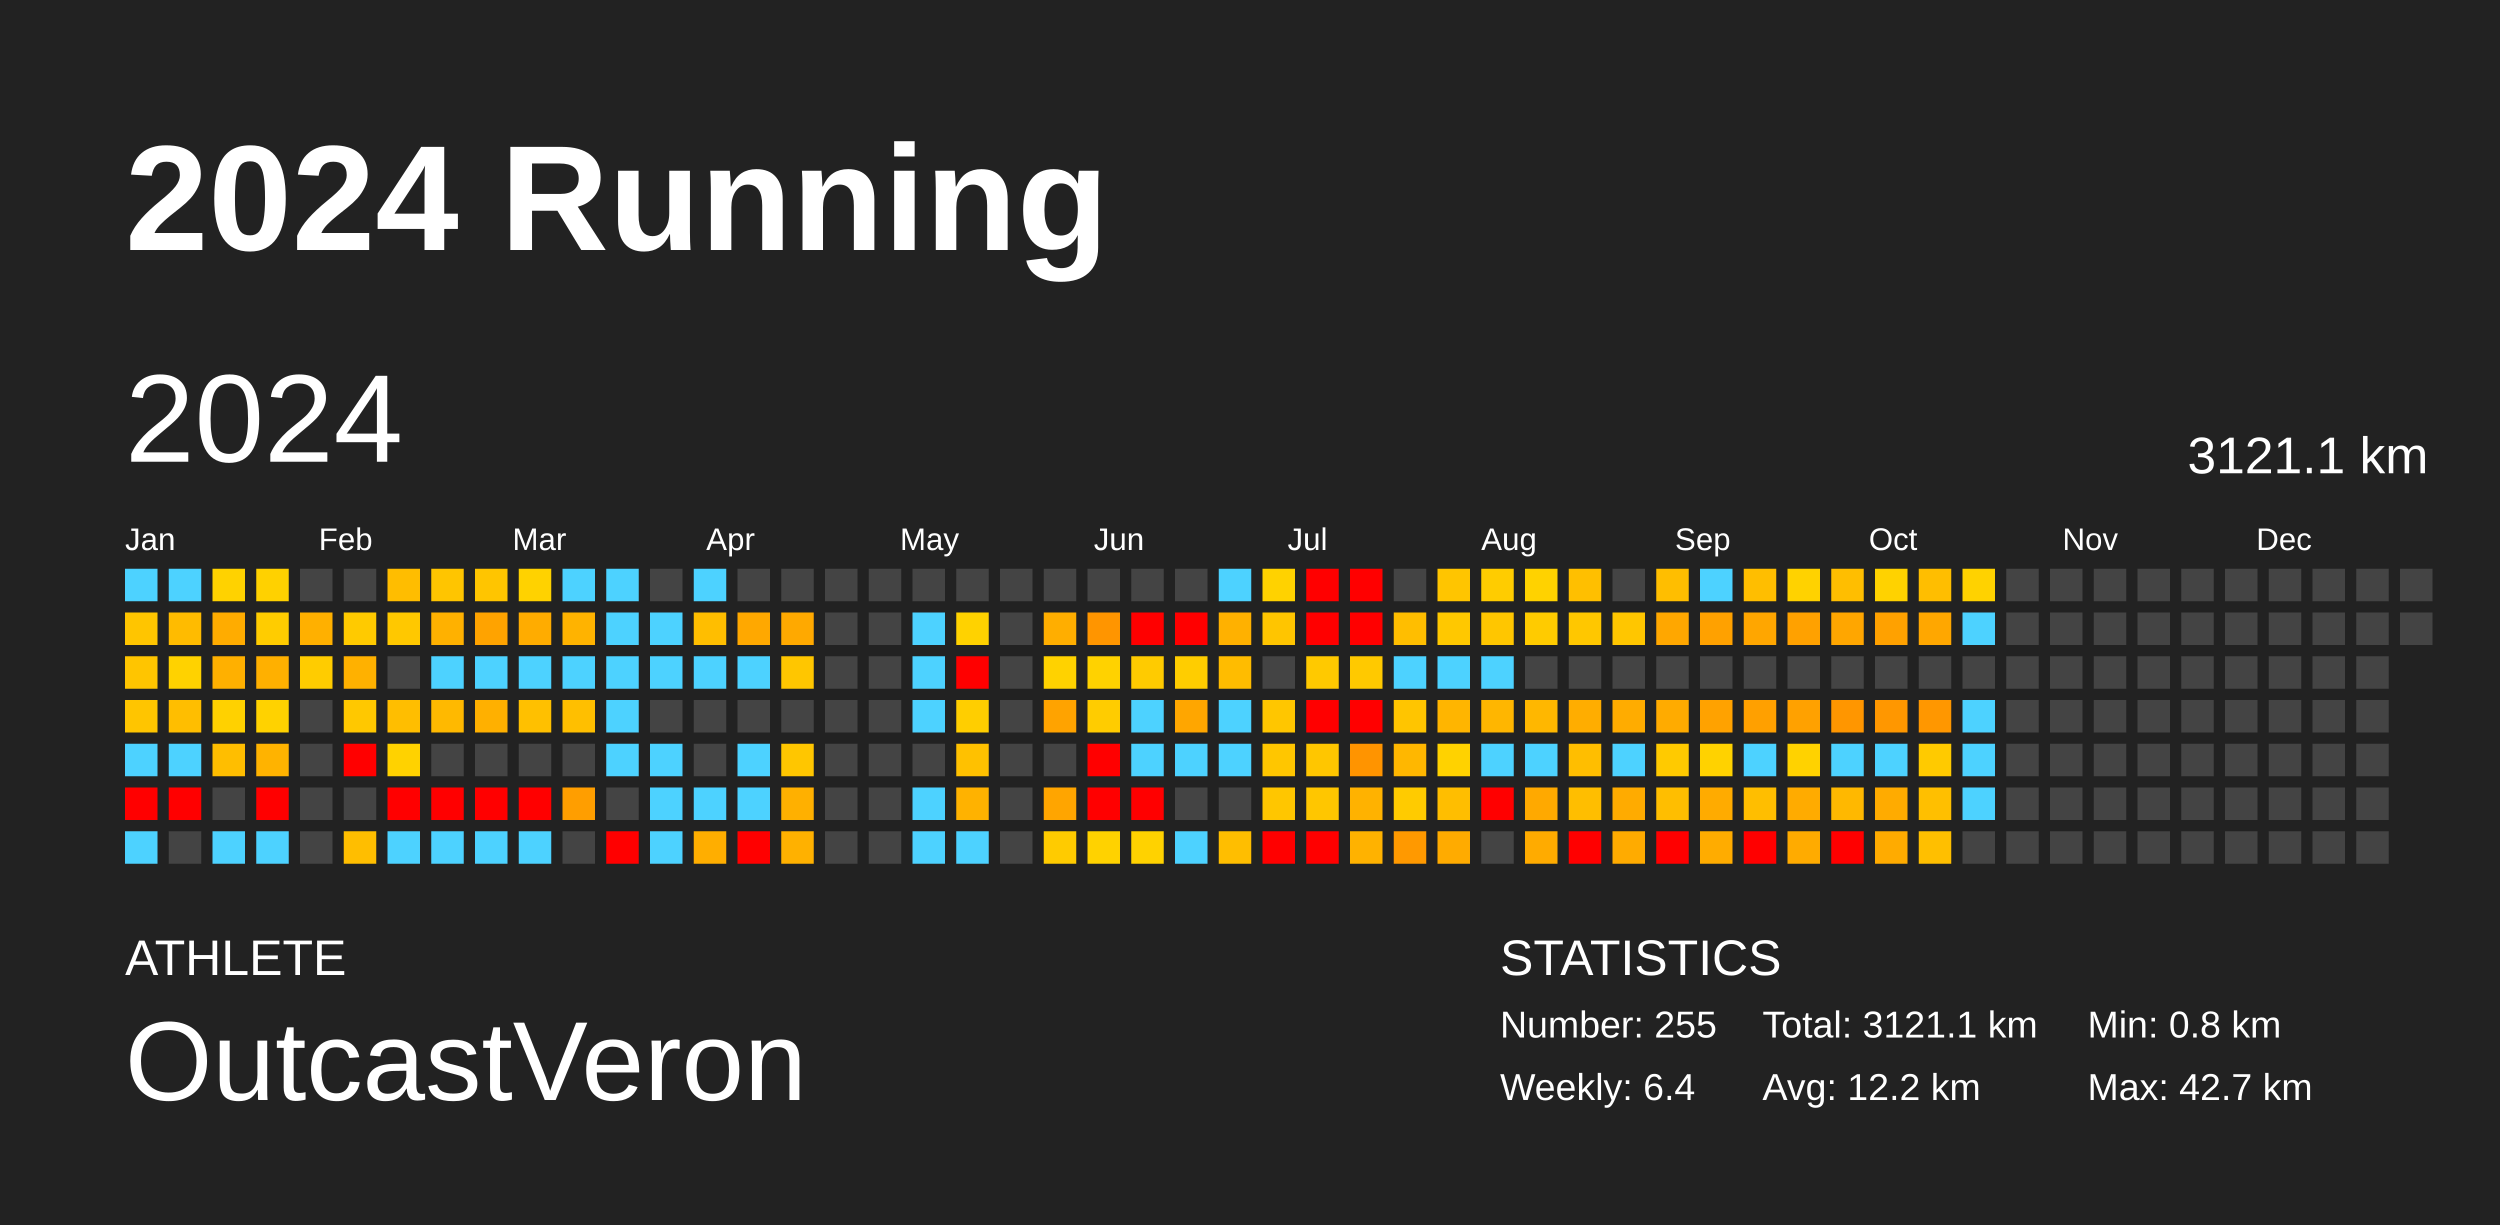
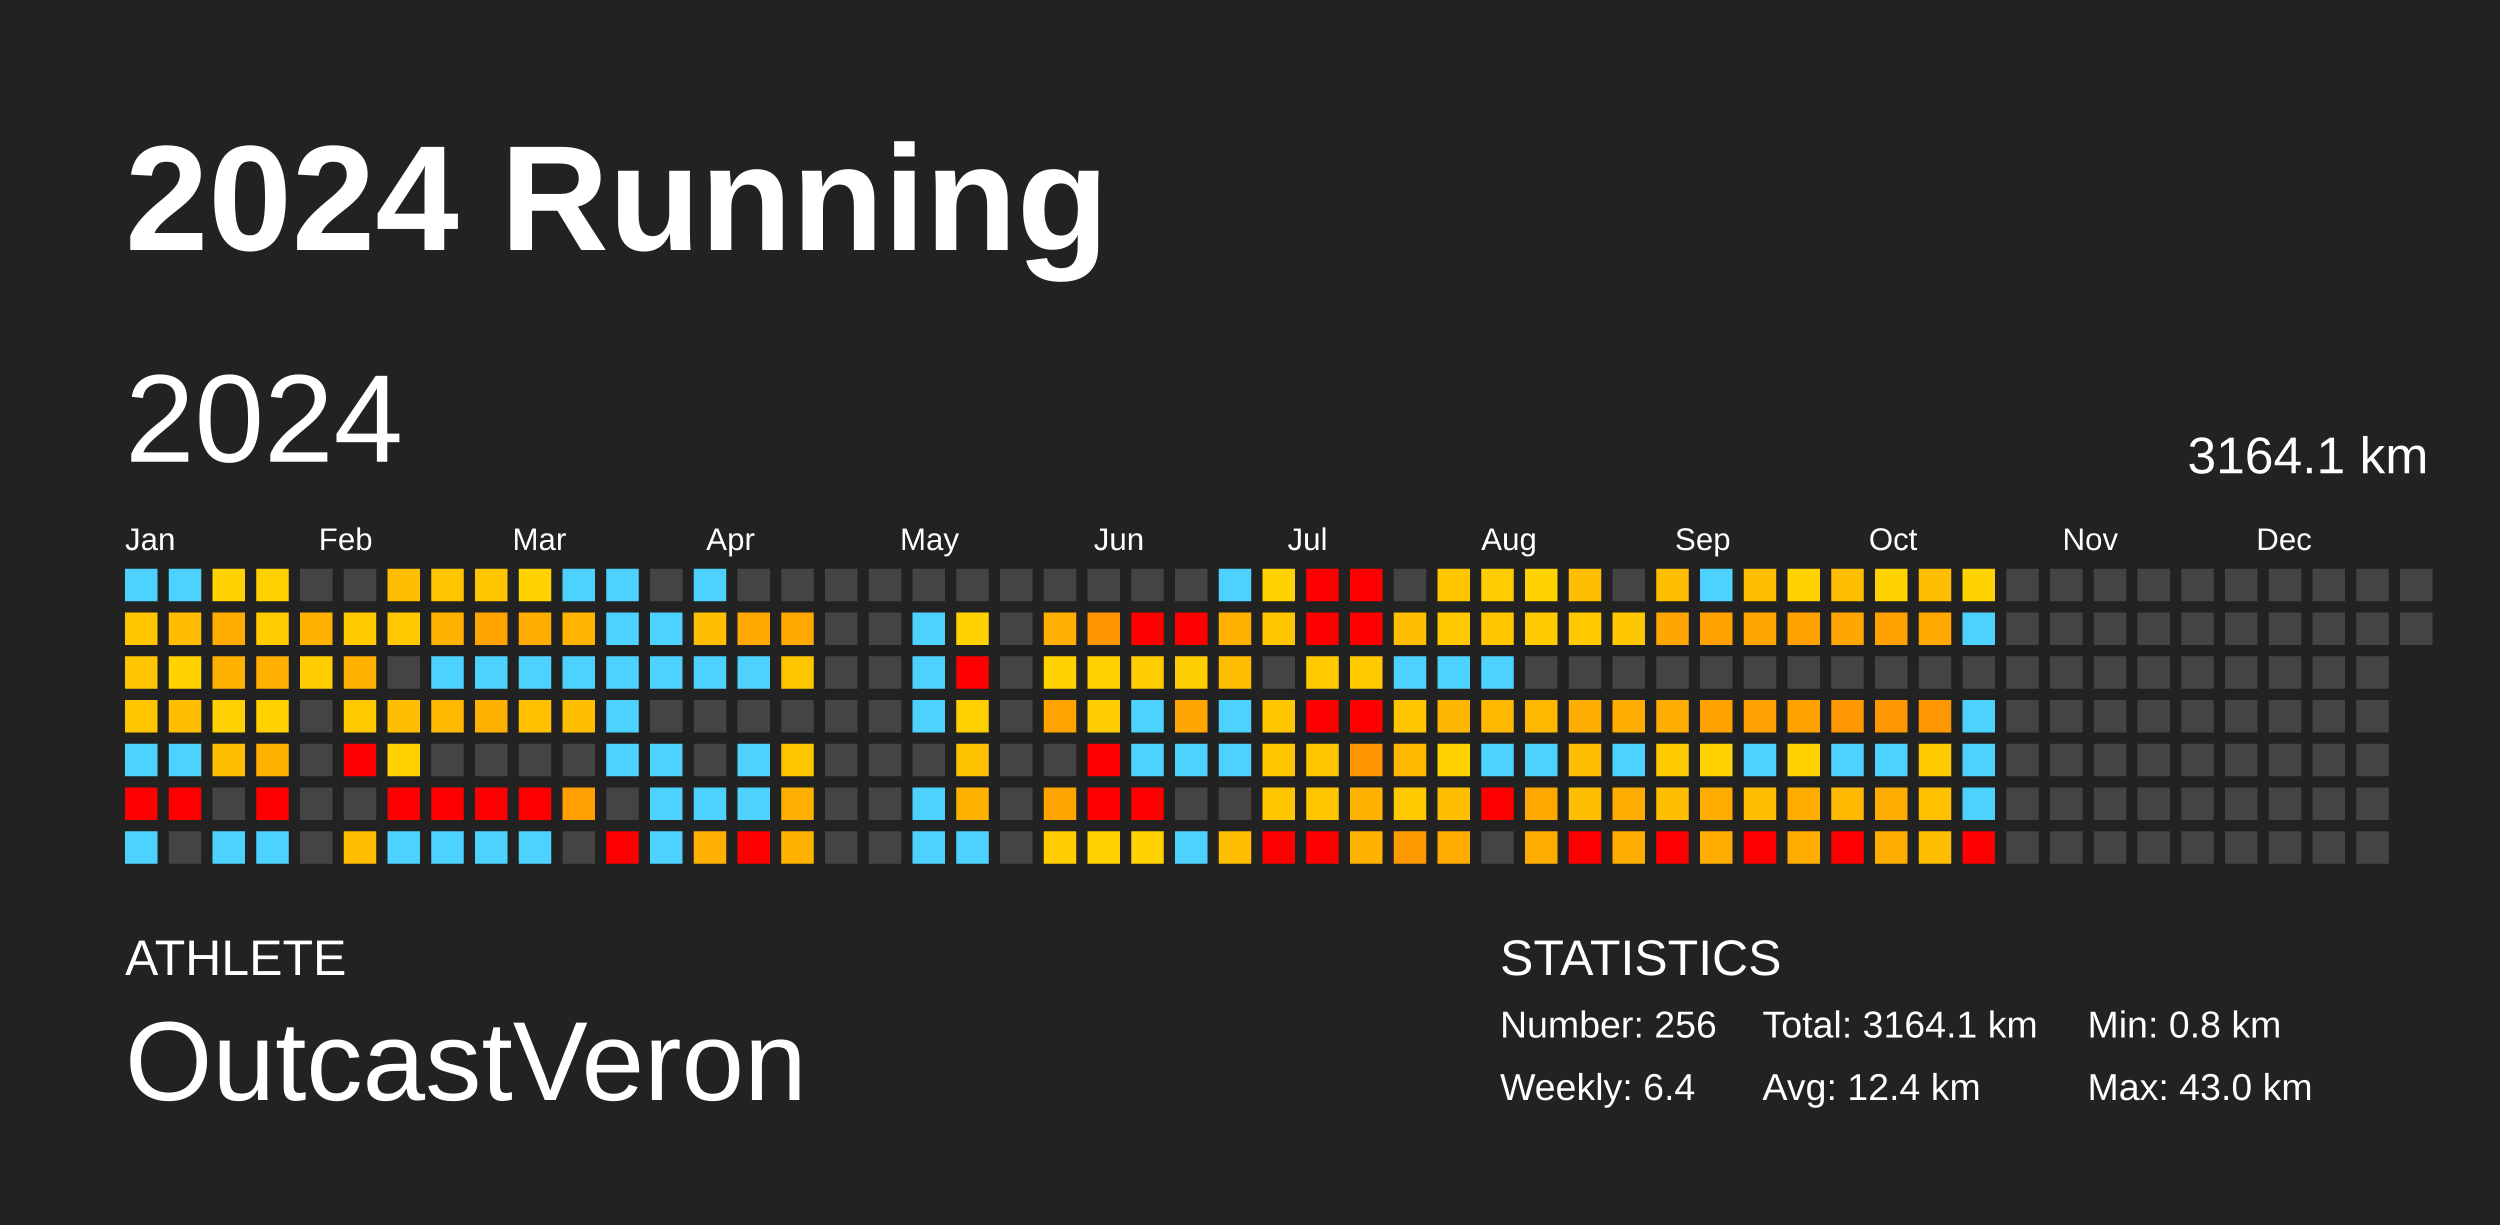
<svg xmlns="http://www.w3.org/2000/svg" baseProfile="full" height="98mm" version="1.1" viewBox="0,0,200,98" width="200mm">
  <defs />
  <rect fill="#222222" height="98" width="200" x="0" y="0" />
  <text fill="#FFFFFF" style="font-size:12px; font-family:Arial; font-weight:bold;" x="10" y="20">2024 Running</text>
  <text fill="#FFFFFF" style="font-size:4px; font-family:Arial" x="10" y="78">ATHLETE</text>
  <text fill="#FFFFFF" style="font-size:9px; font-family:Arial" x="10" y="88">OutcastVeron</text>
  <text fill="#FFFFFF" style="font-size:4px; font-family:Arial" x="120" y="78">STATISTICS</text>
-   <text fill="#FFFFFF" style="font-size:3px; font-family:Arial" x="120" y="83">Number: 255</text>
+   <text fill="#FFFFFF" style="font-size:3px; font-family:Arial" x="120" y="83">Number: 256</text>
  <text fill="#FFFFFF" style="font-size:3px; font-family:Arial" x="120" y="88">Weekly: 6.4</text>
-   <text fill="#FFFFFF" style="font-size:3px; font-family:Arial" x="141" y="83">Total: 3121.1 km</text>
-   <text fill="#FFFFFF" style="font-size:3px; font-family:Arial" x="141" y="88">Avg: 12.2 km</text>
+   <text fill="#FFFFFF" style="font-size:3px; font-family:Arial" x="141" y="83">Total: 3164.1 km</text>
+   <text fill="#FFFFFF" style="font-size:3px; font-family:Arial" x="141" y="88">Avg: 12.4 km</text>
  <text fill="#FFFFFF" style="font-size:3px; font-family:Arial" x="167" y="83">Min: 0.8 km</text>
-   <text fill="#FFFFFF" style="font-size:3px; font-family:Arial" x="167" y="88">Max: 42.7 km</text>
+   <text fill="#FFFFFF" style="font-size:3px; font-family:Arial" x="167" y="88">Max: 43.0 km</text>
  <text dominant-baseline="hanging" fill="#FFFFFF" style="font-size:10.0px; font-family:Arial;" x="10" y="30">2024</text>
-   <text dominant-baseline="hanging" fill="#FFFFFF" style="font-size:4.125px; font-family:Arial;" x="175" y="35">3121.1 km</text>
+   <text dominant-baseline="hanging" fill="#FFFFFF" style="font-size:4.125px; font-family:Arial;" x="175" y="35">3164.1 km</text>
  <text fill="#FFFFFF" style="font-size:2.5px; font-family:Arial" x="10.0" y="44">Jan</text>
  <text fill="#FFFFFF" style="font-size:2.5px; font-family:Arial" x="25.5" y="44">Feb</text>
  <text fill="#FFFFFF" style="font-size:2.5px; font-family:Arial" x="41.0" y="44">Mar</text>
  <text fill="#FFFFFF" style="font-size:2.5px; font-family:Arial" x="56.5" y="44">Apr</text>
  <text fill="#FFFFFF" style="font-size:2.5px; font-family:Arial" x="72.0" y="44">May</text>
  <text fill="#FFFFFF" style="font-size:2.5px; font-family:Arial" x="87.5" y="44">Jun</text>
  <text fill="#FFFFFF" style="font-size:2.5px; font-family:Arial" x="103.0" y="44">Jul</text>
  <text fill="#FFFFFF" style="font-size:2.5px; font-family:Arial" x="118.5" y="44">Aug</text>
  <text fill="#FFFFFF" style="font-size:2.5px; font-family:Arial" x="134.0" y="44">Sep</text>
  <text fill="#FFFFFF" style="font-size:2.5px; font-family:Arial" x="149.5" y="44">Oct</text>
  <text fill="#FFFFFF" style="font-size:2.5px; font-family:Arial" x="165.0" y="44">Nov</text>
  <text fill="#FFFFFF" style="font-size:2.5px; font-family:Arial" x="180.5" y="44">Dec</text>
  <rect fill="#4dd2ff" height="2.6" width="2.6" x="10.0" y="45.5" />
-   <rect fill="#ffc500" height="2.6" width="2.6" x="10.0" y="49.0" />
+   <rect fill="#ffc600" height="2.6" width="2.6" x="10.0" y="49.0" />
  <rect fill="#ffc500" height="2.6" width="2.6" x="10.0" y="52.5" />
-   <rect fill="#ffc500" height="2.6" width="2.6" x="10.0" y="56.0" />
+   <rect fill="#ffc600" height="2.6" width="2.6" x="10.0" y="56.0" />
  <rect fill="#4dd2ff" height="2.6" width="2.6" x="10.0" y="59.5" />
  <rect fill="red" height="2.6" width="2.6" x="10.0" y="63.0" />
  <rect fill="#4dd2ff" height="2.6" width="2.6" x="10.0" y="66.5" />
  <rect fill="#4dd2ff" height="2.6" width="2.6" x="13.5" y="45.5" />
-   <rect fill="#ffbb00" height="2.6" width="2.6" x="13.5" y="49.0" />
+   <rect fill="#ffbc00" height="2.6" width="2.6" x="13.5" y="49.0" />
  <rect fill="#ffd200" height="2.6" width="2.6" x="13.5" y="52.5" />
  <rect fill="#ffbe00" height="2.6" width="2.6" x="13.5" y="56.0" />
  <rect fill="#4dd2ff" height="2.6" width="2.6" x="13.5" y="59.5" />
  <rect fill="red" height="2.6" width="2.6" x="13.5" y="63.0" />
  <rect fill="#444444" height="2.6" width="2.6" x="13.5" y="66.5" />
  <rect fill="#ffd200" height="2.6" width="2.6" x="17.0" y="45.5" />
  <rect fill="#ffac00" height="2.6" width="2.6" x="17.0" y="49.0" />
-   <rect fill="#ffb000" height="2.6" width="2.6" x="17.0" y="52.5" />
+   <rect fill="#ffb100" height="2.6" width="2.6" x="17.0" y="52.5" />
  <rect fill="#ffd100" height="2.6" width="2.6" x="17.0" y="56.0" />
-   <rect fill="#ffbe00" height="2.6" width="2.6" x="17.0" y="59.5" />
+   <rect fill="#ffbf00" height="2.6" width="2.6" x="17.0" y="59.5" />
  <rect fill="#444444" height="2.6" width="2.6" x="17.0" y="63.0" />
  <rect fill="#4dd2ff" height="2.6" width="2.6" x="17.0" y="66.5" />
  <rect fill="#ffd100" height="2.6" width="2.6" x="20.5" y="45.5" />
  <rect fill="#ffcc00" height="2.6" width="2.6" x="20.5" y="49.0" />
  <rect fill="#ffb000" height="2.6" width="2.6" x="20.5" y="52.5" />
  <rect fill="#ffd200" height="2.6" width="2.6" x="20.5" y="56.0" />
  <rect fill="#ffb300" height="2.6" width="2.6" x="20.5" y="59.5" />
  <rect fill="red" height="2.6" width="2.6" x="20.5" y="63.0" />
  <rect fill="#4dd2ff" height="2.6" width="2.6" x="20.5" y="66.5" />
  <rect fill="#444444" height="2.6" width="2.6" x="24.0" y="45.5" />
-   <rect fill="#ffb000" height="2.6" width="2.6" x="24.0" y="49.0" />
+   <rect fill="#ffb100" height="2.6" width="2.6" x="24.0" y="49.0" />
  <rect fill="#ffcc00" height="2.6" width="2.6" x="24.0" y="52.5" />
  <rect fill="#444444" height="2.6" width="2.6" x="24.0" y="56.0" />
  <rect fill="#444444" height="2.6" width="2.6" x="24.0" y="59.5" />
  <rect fill="#444444" height="2.6" width="2.6" x="24.0" y="63.0" />
  <rect fill="#444444" height="2.6" width="2.6" x="24.0" y="66.5" />
  <rect fill="#444444" height="2.6" width="2.6" x="27.5" y="45.5" />
  <rect fill="#ffca00" height="2.6" width="2.6" x="27.5" y="49.0" />
-   <rect fill="#ffb100" height="2.6" width="2.6" x="27.5" y="52.5" />
-   <rect fill="#ffc800" height="2.6" width="2.6" x="27.5" y="56.0" />
+   <rect fill="#ffb200" height="2.6" width="2.6" x="27.5" y="52.5" />
+   <rect fill="#ffc900" height="2.6" width="2.6" x="27.5" y="56.0" />
  <rect fill="red" height="2.6" width="2.6" x="27.5" y="59.5" />
  <rect fill="#444444" height="2.6" width="2.6" x="27.5" y="63.0" />
  <rect fill="#ffbe00" height="2.6" width="2.6" x="27.5" y="66.5" />
-   <rect fill="#ffbd00" height="2.6" width="2.6" x="31.0" y="45.5" />
+   <rect fill="#ffbe00" height="2.6" width="2.6" x="31.0" y="45.5" />
  <rect fill="#ffc800" height="2.6" width="2.6" x="31.0" y="49.0" />
  <rect fill="#444444" height="2.6" width="2.6" x="31.0" y="52.5" />
  <rect fill="#ffbe00" height="2.6" width="2.6" x="31.0" y="56.0" />
  <rect fill="#ffd200" height="2.6" width="2.6" x="31.0" y="59.5" />
  <rect fill="red" height="2.6" width="2.6" x="31.0" y="63.0" />
  <rect fill="#4dd2ff" height="2.6" width="2.6" x="31.0" y="66.5" />
  <rect fill="#ffc500" height="2.6" width="2.6" x="34.5" y="45.5" />
  <rect fill="#ffb100" height="2.6" width="2.6" x="34.5" y="49.0" />
  <rect fill="#4dd2ff" height="2.6" width="2.6" x="34.5" y="52.5" />
  <rect fill="#ffb900" height="2.6" width="2.6" x="34.5" y="56.0" />
  <rect fill="#444444" height="2.6" width="2.6" x="34.5" y="59.5" />
  <rect fill="red" height="2.6" width="2.6" x="34.5" y="63.0" />
  <rect fill="#4dd2ff" height="2.6" width="2.6" x="34.5" y="66.5" />
-   <rect fill="#ffc500" height="2.6" width="2.6" x="38.0" y="45.5" />
+   <rect fill="#ffc600" height="2.6" width="2.6" x="38.0" y="45.5" />
  <rect fill="#ffa300" height="2.6" width="2.6" x="38.0" y="49.0" />
  <rect fill="#4dd2ff" height="2.6" width="2.6" x="38.0" y="52.5" />
-   <rect fill="#ffb000" height="2.6" width="2.6" x="38.0" y="56.0" />
+   <rect fill="#ffb100" height="2.6" width="2.6" x="38.0" y="56.0" />
  <rect fill="#444444" height="2.6" width="2.6" x="38.0" y="59.5" />
  <rect fill="red" height="2.6" width="2.6" x="38.0" y="63.0" />
  <rect fill="#4dd2ff" height="2.6" width="2.6" x="38.0" y="66.5" />
  <rect fill="#ffd200" height="2.6" width="2.6" x="41.5" y="45.5" />
-   <rect fill="#ffac00" height="2.6" width="2.6" x="41.5" y="49.0" />
+   <rect fill="#ffad00" height="2.6" width="2.6" x="41.5" y="49.0" />
  <rect fill="#4dd2ff" height="2.6" width="2.6" x="41.5" y="52.5" />
  <rect fill="#ffc000" height="2.6" width="2.6" x="41.5" y="56.0" />
  <rect fill="#444444" height="2.6" width="2.6" x="41.5" y="59.5" />
  <rect fill="red" height="2.6" width="2.6" x="41.5" y="63.0" />
  <rect fill="#4dd2ff" height="2.6" width="2.6" x="41.5" y="66.5" />
  <rect fill="#4dd2ff" height="2.6" width="2.6" x="45.0" y="45.5" />
-   <rect fill="#ffb300" height="2.6" width="2.6" x="45.0" y="49.0" />
+   <rect fill="#ffb400" height="2.6" width="2.6" x="45.0" y="49.0" />
  <rect fill="#4dd2ff" height="2.6" width="2.6" x="45.0" y="52.5" />
  <rect fill="#ffbf00" height="2.6" width="2.6" x="45.0" y="56.0" />
  <rect fill="#444444" height="2.6" width="2.6" x="45.0" y="59.5" />
-   <rect fill="#ff9e00" height="2.6" width="2.6" x="45.0" y="63.0" />
+   <rect fill="#ff9f00" height="2.6" width="2.6" x="45.0" y="63.0" />
  <rect fill="#444444" height="2.6" width="2.6" x="45.0" y="66.5" />
  <rect fill="#4dd2ff" height="2.6" width="2.6" x="48.5" y="45.5" />
  <rect fill="#4dd2ff" height="2.6" width="2.6" x="48.5" y="49.0" />
  <rect fill="#4dd2ff" height="2.6" width="2.6" x="48.5" y="52.5" />
  <rect fill="#4dd2ff" height="2.6" width="2.6" x="48.5" y="56.0" />
  <rect fill="#4dd2ff" height="2.6" width="2.6" x="48.5" y="59.5" />
  <rect fill="#444444" height="2.6" width="2.6" x="48.5" y="63.0" />
  <rect fill="red" height="2.6" width="2.6" x="48.5" y="66.5" />
  <rect fill="#444444" height="2.6" width="2.6" x="52.0" y="45.5" />
  <rect fill="#4dd2ff" height="2.6" width="2.6" x="52.0" y="49.0" />
  <rect fill="#4dd2ff" height="2.6" width="2.6" x="52.0" y="52.5" />
  <rect fill="#444444" height="2.6" width="2.6" x="52.0" y="56.0" />
  <rect fill="#4dd2ff" height="2.6" width="2.6" x="52.0" y="59.5" />
  <rect fill="#4dd2ff" height="2.6" width="2.6" x="52.0" y="63.0" />
  <rect fill="#4dd2ff" height="2.6" width="2.6" x="52.0" y="66.5" />
  <rect fill="#4dd2ff" height="2.6" width="2.6" x="55.5" y="45.5" />
  <rect fill="#ffbe00" height="2.6" width="2.6" x="55.5" y="49.0" />
  <rect fill="#4dd2ff" height="2.6" width="2.6" x="55.5" y="52.5" />
  <rect fill="#444444" height="2.6" width="2.6" x="55.5" y="56.0" />
  <rect fill="#444444" height="2.6" width="2.6" x="55.5" y="59.5" />
  <rect fill="#4dd2ff" height="2.6" width="2.6" x="55.5" y="63.0" />
-   <rect fill="#ffae00" height="2.6" width="2.6" x="55.5" y="66.5" />
+   <rect fill="#ffaf00" height="2.6" width="2.6" x="55.5" y="66.5" />
  <rect fill="#444444" height="2.6" width="2.6" x="59.0" y="45.5" />
  <rect fill="#ffa800" height="2.6" width="2.6" x="59.0" y="49.0" />
  <rect fill="#4dd2ff" height="2.6" width="2.6" x="59.0" y="52.5" />
  <rect fill="#444444" height="2.6" width="2.6" x="59.0" y="56.0" />
  <rect fill="#4dd2ff" height="2.6" width="2.6" x="59.0" y="59.5" />
  <rect fill="#4dd2ff" height="2.6" width="2.6" x="59.0" y="63.0" />
  <rect fill="red" height="2.6" width="2.6" x="59.0" y="66.5" />
  <rect fill="#444444" height="2.6" width="2.6" x="62.5" y="45.5" />
  <rect fill="#ffa900" height="2.6" width="2.6" x="62.5" y="49.0" />
  <rect fill="#ffc600" height="2.6" width="2.6" x="62.5" y="52.5" />
  <rect fill="#444444" height="2.6" width="2.6" x="62.5" y="56.0" />
  <rect fill="#ffc600" height="2.6" width="2.6" x="62.5" y="59.5" />
  <rect fill="#ffb000" height="2.6" width="2.6" x="62.5" y="63.0" />
-   <rect fill="#ffb100" height="2.6" width="2.6" x="62.5" y="66.5" />
+   <rect fill="#ffb200" height="2.6" width="2.6" x="62.5" y="66.5" />
  <rect fill="#444444" height="2.6" width="2.6" x="66.0" y="45.5" />
  <rect fill="#444444" height="2.6" width="2.6" x="66.0" y="49.0" />
  <rect fill="#444444" height="2.6" width="2.6" x="66.0" y="52.5" />
  <rect fill="#444444" height="2.6" width="2.6" x="66.0" y="56.0" />
  <rect fill="#444444" height="2.6" width="2.6" x="66.0" y="59.5" />
  <rect fill="#444444" height="2.6" width="2.6" x="66.0" y="63.0" />
  <rect fill="#444444" height="2.6" width="2.6" x="66.0" y="66.5" />
  <rect fill="#444444" height="2.6" width="2.6" x="69.5" y="45.5" />
  <rect fill="#444444" height="2.6" width="2.6" x="69.5" y="49.0" />
  <rect fill="#444444" height="2.6" width="2.6" x="69.5" y="52.5" />
  <rect fill="#444444" height="2.6" width="2.6" x="69.5" y="56.0" />
  <rect fill="#444444" height="2.6" width="2.6" x="69.5" y="59.5" />
  <rect fill="#444444" height="2.6" width="2.6" x="69.5" y="63.0" />
  <rect fill="#444444" height="2.6" width="2.6" x="69.5" y="66.5" />
  <rect fill="#444444" height="2.6" width="2.6" x="73.0" y="45.5" />
  <rect fill="#4dd2ff" height="2.6" width="2.6" x="73.0" y="49.0" />
  <rect fill="#4dd2ff" height="2.6" width="2.6" x="73.0" y="52.5" />
  <rect fill="#4dd2ff" height="2.6" width="2.6" x="73.0" y="56.0" />
  <rect fill="#444444" height="2.6" width="2.6" x="73.0" y="59.5" />
  <rect fill="#4dd2ff" height="2.6" width="2.6" x="73.0" y="63.0" />
  <rect fill="#4dd2ff" height="2.6" width="2.6" x="73.0" y="66.5" />
  <rect fill="#444444" height="2.6" width="2.6" x="76.5" y="45.5" />
  <rect fill="#ffd200" height="2.6" width="2.6" x="76.5" y="49.0" />
  <rect fill="red" height="2.6" width="2.6" x="76.5" y="52.5" />
-   <rect fill="#ffce00" height="2.6" width="2.6" x="76.5" y="56.0" />
-   <rect fill="#ffc100" height="2.6" width="2.6" x="76.5" y="59.5" />
+   <rect fill="#ffcf00" height="2.6" width="2.6" x="76.5" y="56.0" />
+   <rect fill="#ffc200" height="2.6" width="2.6" x="76.5" y="59.5" />
  <rect fill="#ffb200" height="2.6" width="2.6" x="76.5" y="63.0" />
  <rect fill="#4dd2ff" height="2.6" width="2.6" x="76.5" y="66.5" />
  <rect fill="#444444" height="2.6" width="2.6" x="80.0" y="45.5" />
  <rect fill="#444444" height="2.6" width="2.6" x="80.0" y="49.0" />
  <rect fill="#444444" height="2.6" width="2.6" x="80.0" y="52.5" />
  <rect fill="#444444" height="2.6" width="2.6" x="80.0" y="56.0" />
  <rect fill="#444444" height="2.6" width="2.6" x="80.0" y="59.5" />
  <rect fill="#444444" height="2.6" width="2.6" x="80.0" y="63.0" />
  <rect fill="#444444" height="2.6" width="2.6" x="80.0" y="66.5" />
  <rect fill="#444444" height="2.6" width="2.6" x="83.5" y="45.5" />
-   <rect fill="#ffae00" height="2.6" width="2.6" x="83.5" y="49.0" />
+   <rect fill="#ffaf00" height="2.6" width="2.6" x="83.5" y="49.0" />
  <rect fill="#ffd200" height="2.6" width="2.6" x="83.5" y="52.5" />
  <rect fill="#ffa300" height="2.6" width="2.6" x="83.5" y="56.0" />
  <rect fill="#444444" height="2.6" width="2.6" x="83.5" y="59.5" />
  <rect fill="#ffa500" height="2.6" width="2.6" x="83.5" y="63.0" />
-   <rect fill="#ffcb00" height="2.6" width="2.6" x="83.5" y="66.5" />
+   <rect fill="#ffcc00" height="2.6" width="2.6" x="83.5" y="66.5" />
  <rect fill="#444444" height="2.6" width="2.6" x="87.0" y="45.5" />
-   <rect fill="#ff9500" height="2.6" width="2.6" x="87.0" y="49.0" />
+   <rect fill="#ff9600" height="2.6" width="2.6" x="87.0" y="49.0" />
  <rect fill="#ffd200" height="2.6" width="2.6" x="87.0" y="52.5" />
  <rect fill="#ffcc00" height="2.6" width="2.6" x="87.0" y="56.0" />
  <rect fill="red" height="2.6" width="2.6" x="87.0" y="59.5" />
  <rect fill="red" height="2.6" width="2.6" x="87.0" y="63.0" />
  <rect fill="#ffd200" height="2.6" width="2.6" x="87.0" y="66.5" />
  <rect fill="#444444" height="2.6" width="2.6" x="90.5" y="45.5" />
  <rect fill="red" height="2.6" width="2.6" x="90.5" y="49.0" />
-   <rect fill="#ffcb00" height="2.6" width="2.6" x="90.5" y="52.5" />
+   <rect fill="#ffcc00" height="2.6" width="2.6" x="90.5" y="52.5" />
  <rect fill="#4dd2ff" height="2.6" width="2.6" x="90.5" y="56.0" />
  <rect fill="#4dd2ff" height="2.6" width="2.6" x="90.5" y="59.5" />
  <rect fill="red" height="2.6" width="2.6" x="90.5" y="63.0" />
  <rect fill="#ffd200" height="2.6" width="2.6" x="90.5" y="66.5" />
  <rect fill="#444444" height="2.6" width="2.6" x="94.0" y="45.5" />
  <rect fill="red" height="2.6" width="2.6" x="94.0" y="49.0" />
-   <rect fill="#ffcd00" height="2.6" width="2.6" x="94.0" y="52.5" />
+   <rect fill="#ffce00" height="2.6" width="2.6" x="94.0" y="52.5" />
  <rect fill="#ffa600" height="2.6" width="2.6" x="94.0" y="56.0" />
  <rect fill="#4dd2ff" height="2.6" width="2.6" x="94.0" y="59.5" />
  <rect fill="#444444" height="2.6" width="2.6" x="94.0" y="63.0" />
  <rect fill="#4dd2ff" height="2.6" width="2.6" x="94.0" y="66.5" />
  <rect fill="#4dd2ff" height="2.6" width="2.6" x="97.5" y="45.5" />
  <rect fill="#ffb100" height="2.6" width="2.6" x="97.5" y="49.0" />
-   <rect fill="#ffbc00" height="2.6" width="2.6" x="97.5" y="52.5" />
+   <rect fill="#ffbd00" height="2.6" width="2.6" x="97.5" y="52.5" />
  <rect fill="#4dd2ff" height="2.6" width="2.6" x="97.5" y="56.0" />
  <rect fill="#4dd2ff" height="2.6" width="2.6" x="97.5" y="59.5" />
  <rect fill="#444444" height="2.6" width="2.6" x="97.5" y="63.0" />
  <rect fill="#ffbe00" height="2.6" width="2.6" x="97.5" y="66.5" />
  <rect fill="#ffd200" height="2.6" width="2.6" x="101.0" y="45.5" />
-   <rect fill="#ffc500" height="2.6" width="2.6" x="101.0" y="49.0" />
+   <rect fill="#ffc600" height="2.6" width="2.6" x="101.0" y="49.0" />
  <rect fill="#444444" height="2.6" width="2.6" x="101.0" y="52.5" />
  <rect fill="#ffc600" height="2.6" width="2.6" x="101.0" y="56.0" />
  <rect fill="#ffc600" height="2.6" width="2.6" x="101.0" y="59.5" />
  <rect fill="#ffc600" height="2.6" width="2.6" x="101.0" y="63.0" />
  <rect fill="red" height="2.6" width="2.6" x="101.0" y="66.5" />
  <rect fill="red" height="2.6" width="2.6" x="104.5" y="45.5" />
  <rect fill="red" height="2.6" width="2.6" x="104.5" y="49.0" />
-   <rect fill="#ffc900" height="2.6" width="2.6" x="104.5" y="52.5" />
+   <rect fill="#ffca00" height="2.6" width="2.6" x="104.5" y="52.5" />
  <rect fill="red" height="2.6" width="2.6" x="104.5" y="56.0" />
  <rect fill="#ffc600" height="2.6" width="2.6" x="104.5" y="59.5" />
  <rect fill="#ffc600" height="2.6" width="2.6" x="104.5" y="63.0" />
  <rect fill="red" height="2.6" width="2.6" x="104.5" y="66.5" />
  <rect fill="red" height="2.6" width="2.6" x="108.0" y="45.5" />
  <rect fill="red" height="2.6" width="2.6" x="108.0" y="49.0" />
  <rect fill="#ffc900" height="2.6" width="2.6" x="108.0" y="52.5" />
  <rect fill="red" height="2.6" width="2.6" x="108.0" y="56.0" />
-   <rect fill="#ff9400" height="2.6" width="2.6" x="108.0" y="59.5" />
-   <rect fill="#ffb200" height="2.6" width="2.6" x="108.0" y="63.0" />
-   <rect fill="#ffb200" height="2.6" width="2.6" x="108.0" y="66.5" />
+   <rect fill="#ff9500" height="2.6" width="2.6" x="108.0" y="59.5" />
+   <rect fill="#ffb300" height="2.6" width="2.6" x="108.0" y="63.0" />
+   <rect fill="#ffb300" height="2.6" width="2.6" x="108.0" y="66.5" />
  <rect fill="#444444" height="2.6" width="2.6" x="111.5" y="45.5" />
-   <rect fill="#ffbe00" height="2.6" width="2.6" x="111.5" y="49.0" />
+   <rect fill="#ffbf00" height="2.6" width="2.6" x="111.5" y="49.0" />
  <rect fill="#4dd2ff" height="2.6" width="2.6" x="111.5" y="52.5" />
-   <rect fill="#ffc500" height="2.6" width="2.6" x="111.5" y="56.0" />
-   <rect fill="#ffb700" height="2.6" width="2.6" x="111.5" y="59.5" />
+   <rect fill="#ffc600" height="2.6" width="2.6" x="111.5" y="56.0" />
+   <rect fill="#ffb800" height="2.6" width="2.6" x="111.5" y="59.5" />
  <rect fill="#ffcb00" height="2.6" width="2.6" x="111.5" y="63.0" />
  <rect fill="#ff9900" height="2.6" width="2.6" x="111.5" y="66.5" />
-   <rect fill="#ffc500" height="2.6" width="2.6" x="115.0" y="45.5" />
+   <rect fill="#ffc600" height="2.6" width="2.6" x="115.0" y="45.5" />
  <rect fill="#ffc800" height="2.6" width="2.6" x="115.0" y="49.0" />
  <rect fill="#4dd2ff" height="2.6" width="2.6" x="115.0" y="52.5" />
-   <rect fill="#ffb500" height="2.6" width="2.6" x="115.0" y="56.0" />
-   <rect fill="#ffd200" height="2.6" width="2.6" x="115.0" y="59.5" />
-   <rect fill="#ffbe00" height="2.6" width="2.6" x="115.0" y="63.0" />
+   <rect fill="#ffb600" height="2.6" width="2.6" x="115.0" y="56.0" />
+   <rect fill="#ffd300" height="2.6" width="2.6" x="115.0" y="59.5" />
+   <rect fill="#ffbf00" height="2.6" width="2.6" x="115.0" y="63.0" />
  <rect fill="#ffab00" height="2.6" width="2.6" x="115.0" y="66.5" />
  <rect fill="#ffcc00" height="2.6" width="2.6" x="118.5" y="45.5" />
  <rect fill="#ffc600" height="2.6" width="2.6" x="118.5" y="49.0" />
  <rect fill="#4dd2ff" height="2.6" width="2.6" x="118.5" y="52.5" />
-   <rect fill="#ffb600" height="2.6" width="2.6" x="118.5" y="56.0" />
+   <rect fill="#ffb700" height="2.6" width="2.6" x="118.5" y="56.0" />
  <rect fill="#4dd2ff" height="2.6" width="2.6" x="118.5" y="59.5" />
  <rect fill="red" height="2.6" width="2.6" x="118.5" y="63.0" />
  <rect fill="#444444" height="2.6" width="2.6" x="118.5" y="66.5" />
-   <rect fill="#ffd200" height="2.6" width="2.6" x="122.0" y="45.5" />
+   <rect fill="#ffd300" height="2.6" width="2.6" x="122.0" y="45.5" />
  <rect fill="#ffcb00" height="2.6" width="2.6" x="122.0" y="49.0" />
  <rect fill="#444444" height="2.6" width="2.6" x="122.0" y="52.5" />
  <rect fill="#ffb700" height="2.6" width="2.6" x="122.0" y="56.0" />
  <rect fill="#4dd2ff" height="2.6" width="2.6" x="122.0" y="59.5" />
  <rect fill="#ffa900" height="2.6" width="2.6" x="122.0" y="63.0" />
-   <rect fill="#ffab00" height="2.6" width="2.6" x="122.0" y="66.5" />
+   <rect fill="#ffac00" height="2.6" width="2.6" x="122.0" y="66.5" />
  <rect fill="#ffbf00" height="2.6" width="2.6" x="125.5" y="45.5" />
-   <rect fill="#ffc700" height="2.6" width="2.6" x="125.5" y="49.0" />
+   <rect fill="#ffc800" height="2.6" width="2.6" x="125.5" y="49.0" />
  <rect fill="#444444" height="2.6" width="2.6" x="125.5" y="52.5" />
  <rect fill="#ffad00" height="2.6" width="2.6" x="125.5" y="56.0" />
-   <rect fill="#ffbe00" height="2.6" width="2.6" x="125.5" y="59.5" />
-   <rect fill="#ffbe00" height="2.6" width="2.6" x="125.5" y="63.0" />
+   <rect fill="#ffbf00" height="2.6" width="2.6" x="125.5" y="59.5" />
+   <rect fill="#ffbf00" height="2.6" width="2.6" x="125.5" y="63.0" />
  <rect fill="red" height="2.6" width="2.6" x="125.5" y="66.5" />
  <rect fill="#444444" height="2.6" width="2.6" x="129.0" y="45.5" />
-   <rect fill="#ffc600" height="2.6" width="2.6" x="129.0" y="49.0" />
+   <rect fill="#ffc700" height="2.6" width="2.6" x="129.0" y="49.0" />
  <rect fill="#444444" height="2.6" width="2.6" x="129.0" y="52.5" />
-   <rect fill="#ffac00" height="2.6" width="2.6" x="129.0" y="56.0" />
+   <rect fill="#ffad00" height="2.6" width="2.6" x="129.0" y="56.0" />
  <rect fill="#4dd2ff" height="2.6" width="2.6" x="129.0" y="59.5" />
-   <rect fill="#ffab00" height="2.6" width="2.6" x="129.0" y="63.0" />
-   <rect fill="#ffab00" height="2.6" width="2.6" x="129.0" y="66.5" />
-   <rect fill="#ffbe00" height="2.6" width="2.6" x="132.5" y="45.5" />
+   <rect fill="#ffac00" height="2.6" width="2.6" x="129.0" y="63.0" />
+   <rect fill="#ffac00" height="2.6" width="2.6" x="129.0" y="66.5" />
+   <rect fill="#ffbf00" height="2.6" width="2.6" x="132.5" y="45.5" />
  <rect fill="#ffa700" height="2.6" width="2.6" x="132.5" y="49.0" />
  <rect fill="#444444" height="2.6" width="2.6" x="132.5" y="52.5" />
-   <rect fill="#ffab00" height="2.6" width="2.6" x="132.5" y="56.0" />
-   <rect fill="#ffca00" height="2.6" width="2.6" x="132.5" y="59.5" />
+   <rect fill="#ffac00" height="2.6" width="2.6" x="132.5" y="56.0" />
+   <rect fill="#ffcb00" height="2.6" width="2.6" x="132.5" y="59.5" />
  <rect fill="#ffbe00" height="2.6" width="2.6" x="132.5" y="63.0" />
  <rect fill="red" height="2.6" width="2.6" x="132.5" y="66.5" />
  <rect fill="#4dd2ff" height="2.6" width="2.6" x="136.0" y="45.5" />
-   <rect fill="#ffa100" height="2.6" width="2.6" x="136.0" y="49.0" />
+   <rect fill="#ffa200" height="2.6" width="2.6" x="136.0" y="49.0" />
  <rect fill="#444444" height="2.6" width="2.6" x="136.0" y="52.5" />
  <rect fill="#ffa200" height="2.6" width="2.6" x="136.0" y="56.0" />
-   <rect fill="#ffd200" height="2.6" width="2.6" x="136.0" y="59.5" />
-   <rect fill="#ffab00" height="2.6" width="2.6" x="136.0" y="63.0" />
+   <rect fill="#ffd300" height="2.6" width="2.6" x="136.0" y="59.5" />
+   <rect fill="#ffac00" height="2.6" width="2.6" x="136.0" y="63.0" />
  <rect fill="#ffac00" height="2.6" width="2.6" x="136.0" y="66.5" />
-   <rect fill="#ffbe00" height="2.6" width="2.6" x="139.5" y="45.5" />
-   <rect fill="#ffa600" height="2.6" width="2.6" x="139.5" y="49.0" />
+   <rect fill="#ffbf00" height="2.6" width="2.6" x="139.5" y="45.5" />
+   <rect fill="#ffa700" height="2.6" width="2.6" x="139.5" y="49.0" />
  <rect fill="#444444" height="2.6" width="2.6" x="139.5" y="52.5" />
-   <rect fill="#ffa000" height="2.6" width="2.6" x="139.5" y="56.0" />
+   <rect fill="#ffa100" height="2.6" width="2.6" x="139.5" y="56.0" />
  <rect fill="#4dd2ff" height="2.6" width="2.6" x="139.5" y="59.5" />
-   <rect fill="#ffbe00" height="2.6" width="2.6" x="139.5" y="63.0" />
+   <rect fill="#ffbf00" height="2.6" width="2.6" x="139.5" y="63.0" />
  <rect fill="red" height="2.6" width="2.6" x="139.5" y="66.5" />
  <rect fill="#ffd200" height="2.6" width="2.6" x="143.0" y="45.5" />
-   <rect fill="#ffa100" height="2.6" width="2.6" x="143.0" y="49.0" />
+   <rect fill="#ffa200" height="2.6" width="2.6" x="143.0" y="49.0" />
  <rect fill="#444444" height="2.6" width="2.6" x="143.0" y="52.5" />
-   <rect fill="#ffa100" height="2.6" width="2.6" x="143.0" y="56.0" />
-   <rect fill="#ffd200" height="2.6" width="2.6" x="143.0" y="59.5" />
-   <rect fill="#ffab00" height="2.6" width="2.6" x="143.0" y="63.0" />
-   <rect fill="#ffab00" height="2.6" width="2.6" x="143.0" y="66.5" />
-   <rect fill="#ffbe00" height="2.6" width="2.6" x="146.5" y="45.5" />
-   <rect fill="#ffa600" height="2.6" width="2.6" x="146.5" y="49.0" />
+   <rect fill="#ffa200" height="2.6" width="2.6" x="143.0" y="56.0" />
+   <rect fill="#ffd300" height="2.6" width="2.6" x="143.0" y="59.5" />
+   <rect fill="#ffac00" height="2.6" width="2.6" x="143.0" y="63.0" />
+   <rect fill="#ffac00" height="2.6" width="2.6" x="143.0" y="66.5" />
+   <rect fill="#ffbf00" height="2.6" width="2.6" x="146.5" y="45.5" />
+   <rect fill="#ffa700" height="2.6" width="2.6" x="146.5" y="49.0" />
  <rect fill="#444444" height="2.6" width="2.6" x="146.5" y="52.5" />
-   <rect fill="#ff9600" height="2.6" width="2.6" x="146.5" y="56.0" />
+   <rect fill="#ff9700" height="2.6" width="2.6" x="146.5" y="56.0" />
  <rect fill="#4dd2ff" height="2.6" width="2.6" x="146.5" y="59.5" />
-   <rect fill="#ffb800" height="2.6" width="2.6" x="146.5" y="63.0" />
+   <rect fill="#ffb900" height="2.6" width="2.6" x="146.5" y="63.0" />
  <rect fill="red" height="2.6" width="2.6" x="146.5" y="66.5" />
-   <rect fill="#ffd200" height="2.6" width="2.6" x="150.0" y="45.5" />
-   <rect fill="#ffa100" height="2.6" width="2.6" x="150.0" y="49.0" />
+   <rect fill="#ffd300" height="2.6" width="2.6" x="150.0" y="45.5" />
+   <rect fill="#ffa200" height="2.6" width="2.6" x="150.0" y="49.0" />
  <rect fill="#444444" height="2.6" width="2.6" x="150.0" y="52.5" />
-   <rect fill="#ff9700" height="2.6" width="2.6" x="150.0" y="56.0" />
+   <rect fill="#ff9800" height="2.6" width="2.6" x="150.0" y="56.0" />
  <rect fill="#4dd2ff" height="2.6" width="2.6" x="150.0" y="59.5" />
-   <rect fill="#ffab00" height="2.6" width="2.6" x="150.0" y="63.0" />
-   <rect fill="#ffab00" height="2.6" width="2.6" x="150.0" y="66.5" />
-   <rect fill="#ffbe00" height="2.6" width="2.6" x="153.5" y="45.5" />
-   <rect fill="#ffa700" height="2.6" width="2.6" x="153.5" y="49.0" />
+   <rect fill="#ffac00" height="2.6" width="2.6" x="150.0" y="63.0" />
+   <rect fill="#ffac00" height="2.6" width="2.6" x="150.0" y="66.5" />
+   <rect fill="#ffbf00" height="2.6" width="2.6" x="153.5" y="45.5" />
+   <rect fill="#ffa800" height="2.6" width="2.6" x="153.5" y="49.0" />
  <rect fill="#444444" height="2.6" width="2.6" x="153.5" y="52.5" />
-   <rect fill="#ff9700" height="2.6" width="2.6" x="153.5" y="56.0" />
-   <rect fill="#ffca00" height="2.6" width="2.6" x="153.5" y="59.5" />
-   <rect fill="#ffbf00" height="2.6" width="2.6" x="153.5" y="63.0" />
+   <rect fill="#ff9800" height="2.6" width="2.6" x="153.5" y="56.0" />
+   <rect fill="#ffcb00" height="2.6" width="2.6" x="153.5" y="59.5" />
+   <rect fill="#ffc000" height="2.6" width="2.6" x="153.5" y="63.0" />
  <rect fill="#ffbf00" height="2.6" width="2.6" x="153.5" y="66.5" />
-   <rect fill="#ffd200" height="2.6" width="2.6" x="157.0" y="45.5" />
+   <rect fill="#ffd300" height="2.6" width="2.6" x="157.0" y="45.5" />
  <rect fill="#4dd2ff" height="2.6" width="2.6" x="157.0" y="49.0" />
  <rect fill="#444444" height="2.6" width="2.6" x="157.0" y="52.5" />
  <rect fill="#4dd2ff" height="2.6" width="2.6" x="157.0" y="56.0" />
  <rect fill="#4dd2ff" height="2.6" width="2.6" x="157.0" y="59.5" />
  <rect fill="#4dd2ff" height="2.6" width="2.6" x="157.0" y="63.0" />
-   <rect fill="#444444" height="2.6" width="2.6" x="157.0" y="66.5" />
+   <rect fill="red" height="2.6" width="2.6" x="157.0" y="66.5" />
  <rect fill="#444444" height="2.6" width="2.6" x="160.5" y="45.5" />
  <rect fill="#444444" height="2.6" width="2.6" x="160.5" y="49.0" />
  <rect fill="#444444" height="2.6" width="2.6" x="160.5" y="52.5" />
  <rect fill="#444444" height="2.6" width="2.6" x="160.5" y="56.0" />
  <rect fill="#444444" height="2.6" width="2.6" x="160.5" y="59.5" />
  <rect fill="#444444" height="2.6" width="2.6" x="160.5" y="63.0" />
  <rect fill="#444444" height="2.6" width="2.6" x="160.5" y="66.5" />
  <rect fill="#444444" height="2.6" width="2.6" x="164.0" y="45.5" />
  <rect fill="#444444" height="2.6" width="2.6" x="164.0" y="49.0" />
  <rect fill="#444444" height="2.6" width="2.6" x="164.0" y="52.5" />
  <rect fill="#444444" height="2.6" width="2.6" x="164.0" y="56.0" />
  <rect fill="#444444" height="2.6" width="2.6" x="164.0" y="59.5" />
  <rect fill="#444444" height="2.6" width="2.6" x="164.0" y="63.0" />
  <rect fill="#444444" height="2.6" width="2.6" x="164.0" y="66.5" />
  <rect fill="#444444" height="2.6" width="2.6" x="167.5" y="45.5" />
  <rect fill="#444444" height="2.6" width="2.6" x="167.5" y="49.0" />
  <rect fill="#444444" height="2.6" width="2.6" x="167.5" y="52.5" />
  <rect fill="#444444" height="2.6" width="2.6" x="167.5" y="56.0" />
  <rect fill="#444444" height="2.6" width="2.6" x="167.5" y="59.5" />
  <rect fill="#444444" height="2.6" width="2.6" x="167.5" y="63.0" />
  <rect fill="#444444" height="2.6" width="2.6" x="167.5" y="66.5" />
  <rect fill="#444444" height="2.6" width="2.6" x="171.0" y="45.5" />
  <rect fill="#444444" height="2.6" width="2.6" x="171.0" y="49.0" />
  <rect fill="#444444" height="2.6" width="2.6" x="171.0" y="52.5" />
  <rect fill="#444444" height="2.6" width="2.6" x="171.0" y="56.0" />
  <rect fill="#444444" height="2.6" width="2.6" x="171.0" y="59.5" />
  <rect fill="#444444" height="2.6" width="2.6" x="171.0" y="63.0" />
  <rect fill="#444444" height="2.6" width="2.6" x="171.0" y="66.5" />
  <rect fill="#444444" height="2.6" width="2.6" x="174.5" y="45.5" />
  <rect fill="#444444" height="2.6" width="2.6" x="174.5" y="49.0" />
  <rect fill="#444444" height="2.6" width="2.6" x="174.5" y="52.5" />
  <rect fill="#444444" height="2.6" width="2.6" x="174.5" y="56.0" />
  <rect fill="#444444" height="2.6" width="2.6" x="174.5" y="59.5" />
  <rect fill="#444444" height="2.6" width="2.6" x="174.5" y="63.0" />
  <rect fill="#444444" height="2.6" width="2.6" x="174.5" y="66.5" />
  <rect fill="#444444" height="2.6" width="2.6" x="178.0" y="45.5" />
  <rect fill="#444444" height="2.6" width="2.6" x="178.0" y="49.0" />
  <rect fill="#444444" height="2.6" width="2.6" x="178.0" y="52.5" />
  <rect fill="#444444" height="2.6" width="2.6" x="178.0" y="56.0" />
  <rect fill="#444444" height="2.6" width="2.6" x="178.0" y="59.5" />
  <rect fill="#444444" height="2.6" width="2.6" x="178.0" y="63.0" />
  <rect fill="#444444" height="2.6" width="2.6" x="178.0" y="66.5" />
  <rect fill="#444444" height="2.6" width="2.6" x="181.5" y="45.5" />
  <rect fill="#444444" height="2.6" width="2.6" x="181.5" y="49.0" />
  <rect fill="#444444" height="2.6" width="2.6" x="181.5" y="52.5" />
  <rect fill="#444444" height="2.6" width="2.6" x="181.5" y="56.0" />
  <rect fill="#444444" height="2.6" width="2.6" x="181.5" y="59.5" />
  <rect fill="#444444" height="2.6" width="2.6" x="181.5" y="63.0" />
  <rect fill="#444444" height="2.6" width="2.6" x="181.5" y="66.5" />
  <rect fill="#444444" height="2.6" width="2.6" x="185.0" y="45.5" />
  <rect fill="#444444" height="2.6" width="2.6" x="185.0" y="49.0" />
  <rect fill="#444444" height="2.6" width="2.6" x="185.0" y="52.5" />
  <rect fill="#444444" height="2.6" width="2.6" x="185.0" y="56.0" />
  <rect fill="#444444" height="2.6" width="2.6" x="185.0" y="59.5" />
  <rect fill="#444444" height="2.6" width="2.6" x="185.0" y="63.0" />
  <rect fill="#444444" height="2.6" width="2.6" x="185.0" y="66.5" />
  <rect fill="#444444" height="2.6" width="2.6" x="188.5" y="45.5" />
  <rect fill="#444444" height="2.6" width="2.6" x="188.5" y="49.0" />
  <rect fill="#444444" height="2.6" width="2.6" x="188.5" y="52.5" />
  <rect fill="#444444" height="2.6" width="2.6" x="188.5" y="56.0" />
  <rect fill="#444444" height="2.6" width="2.6" x="188.5" y="59.5" />
  <rect fill="#444444" height="2.6" width="2.6" x="188.5" y="63.0" />
  <rect fill="#444444" height="2.6" width="2.6" x="188.5" y="66.5" />
  <rect fill="#444444" height="2.6" width="2.6" x="192.0" y="45.5" />
  <rect fill="#444444" height="2.6" width="2.6" x="192.0" y="49.0" />
</svg>
